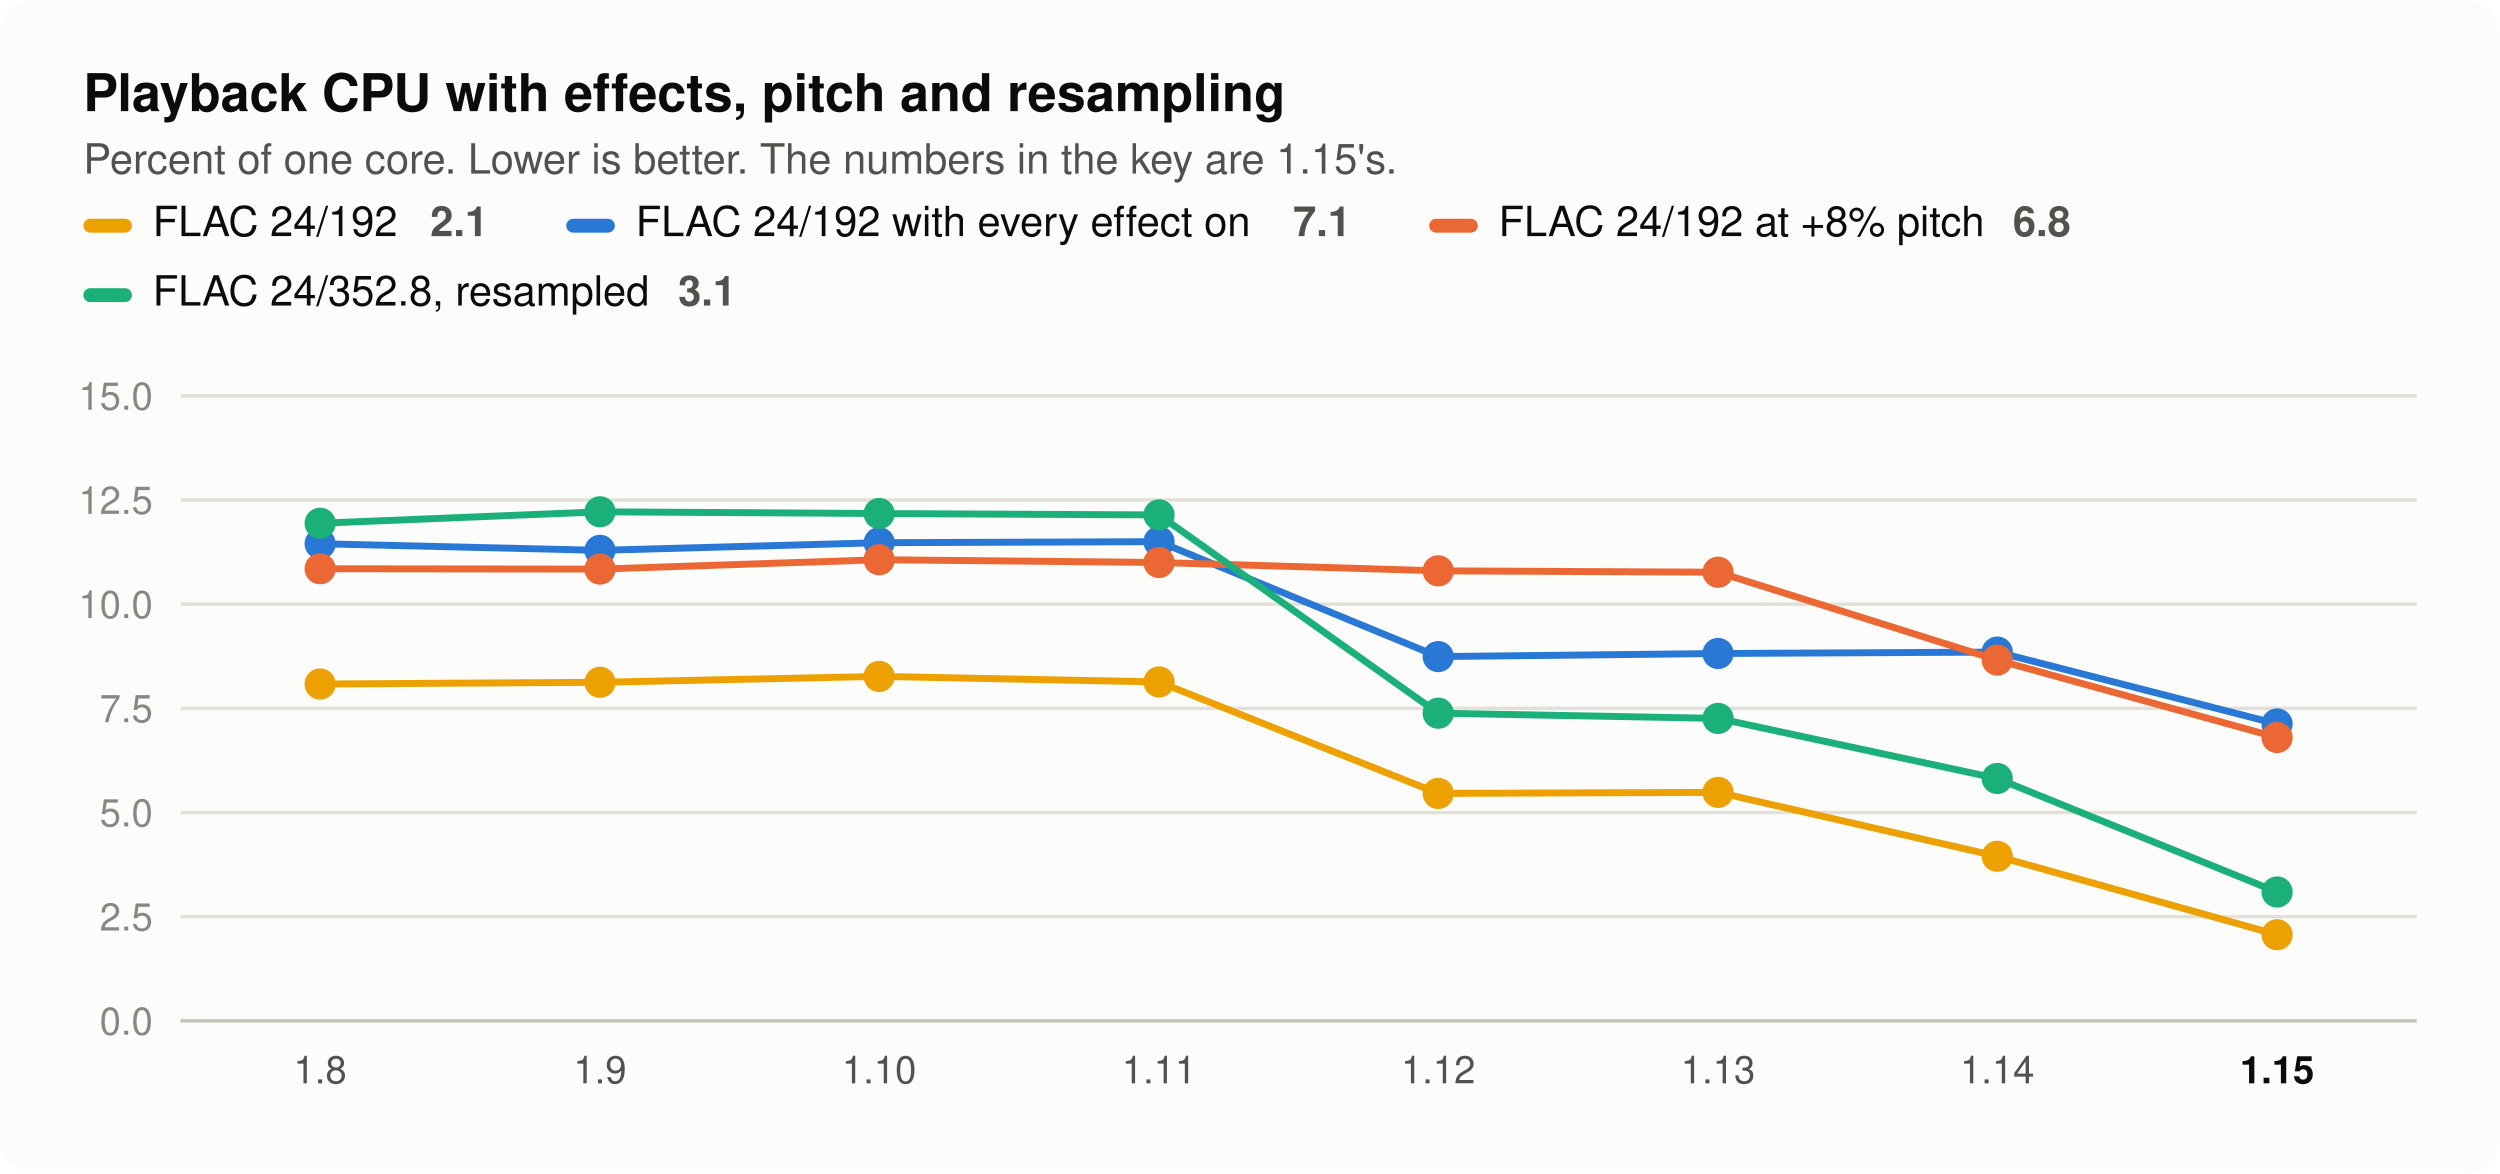
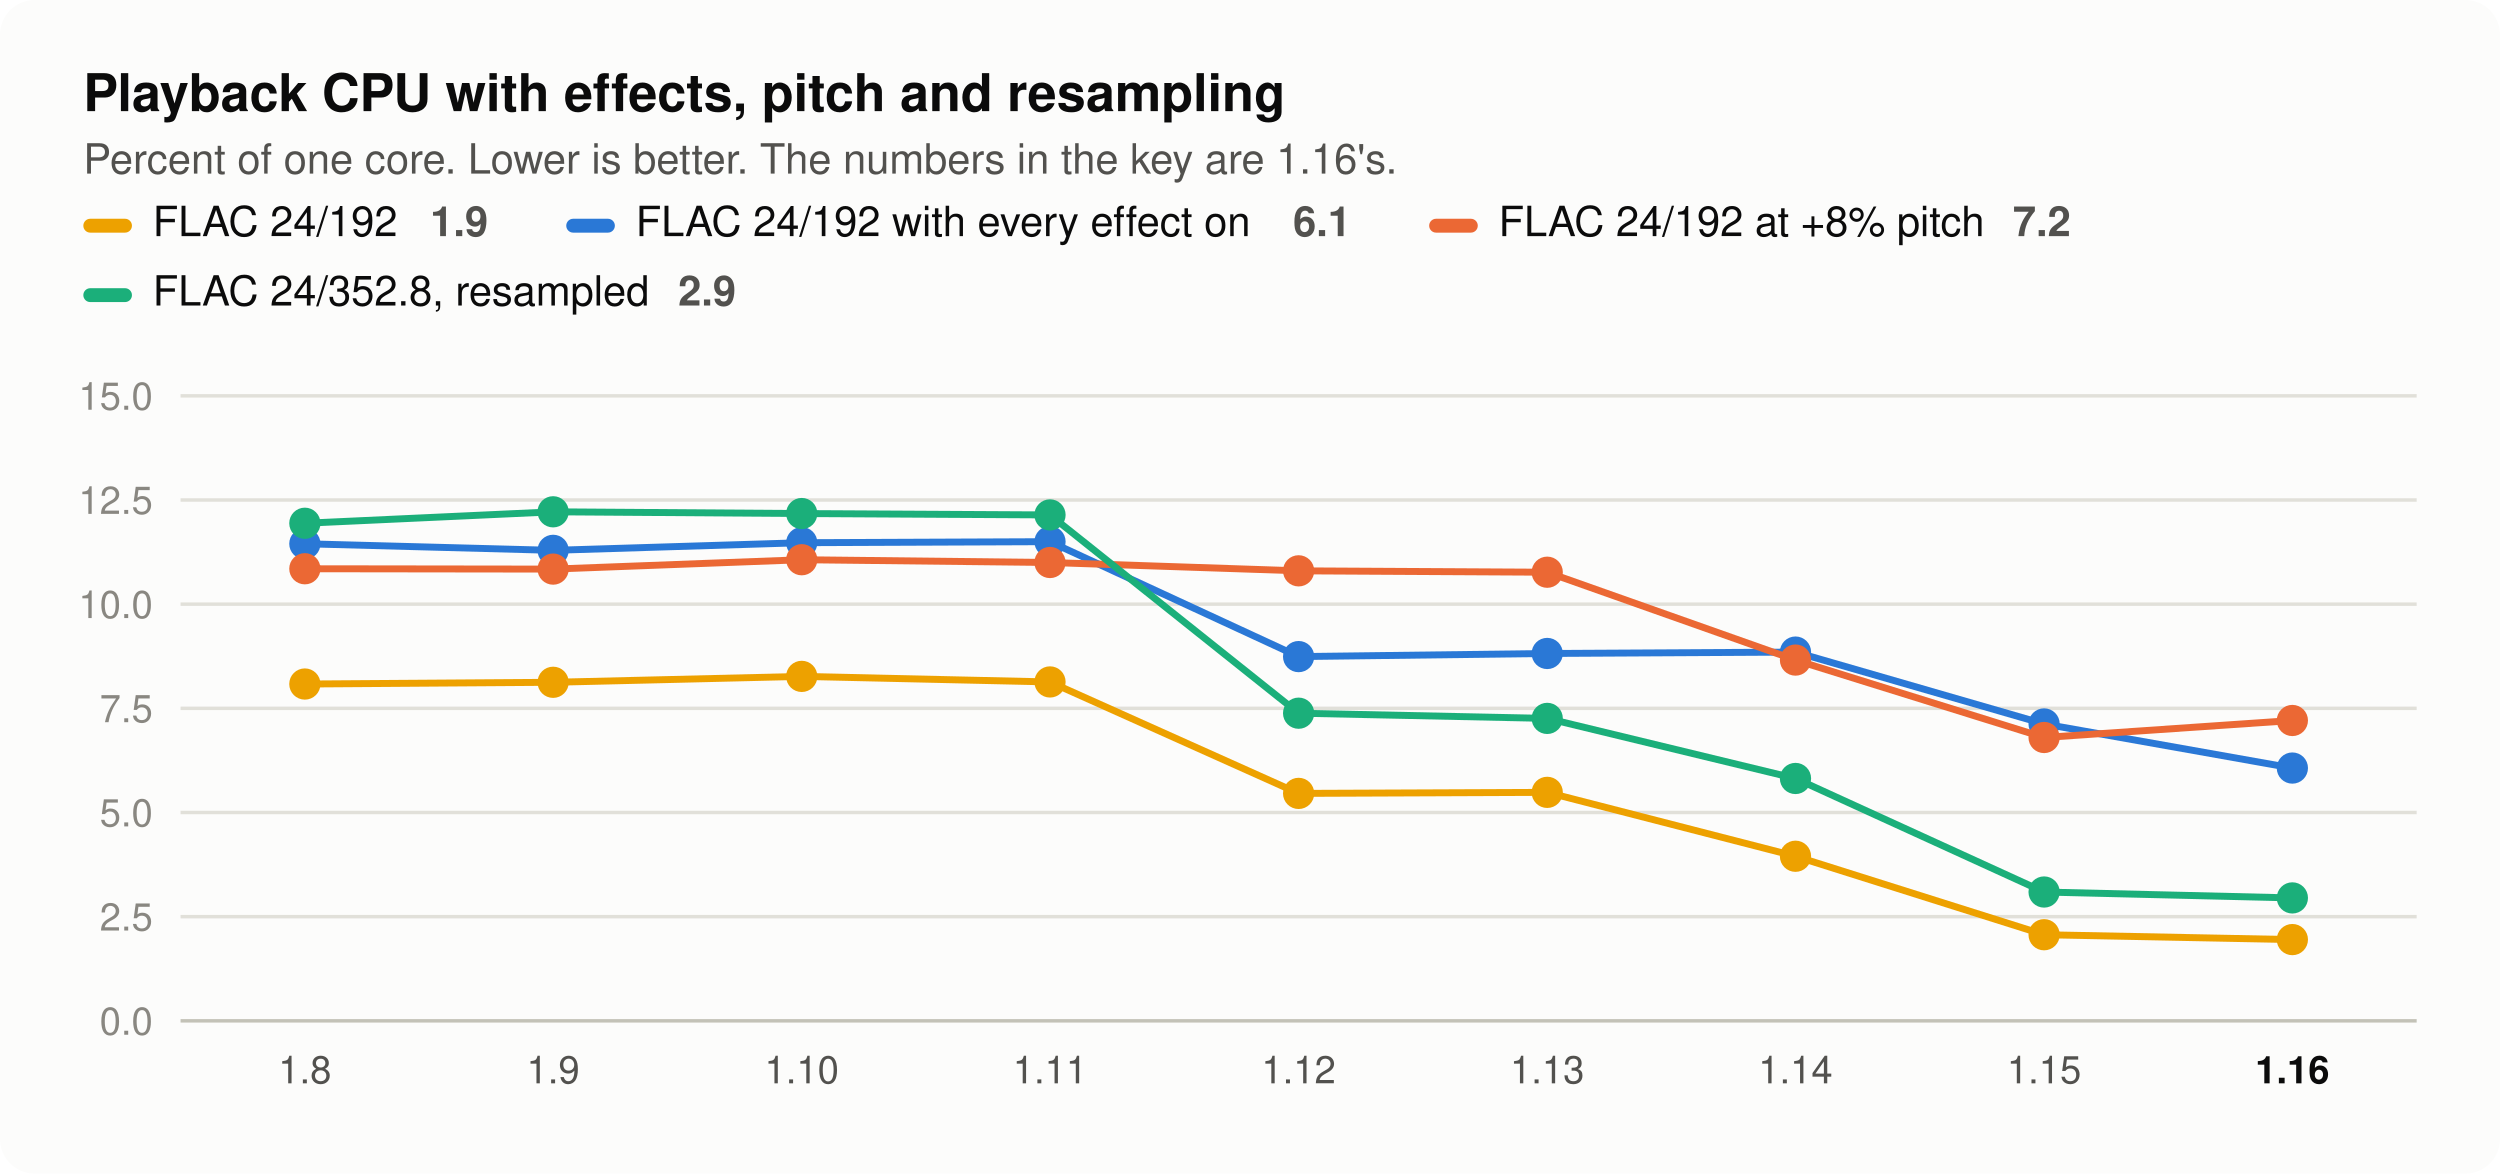
<svg xmlns="http://www.w3.org/2000/svg" viewBox="0 0 720 338" width="720" height="338" font-family="-apple-system,BlinkMacSystemFont,'Segoe UI',Helvetica,Arial,sans-serif" role="img" aria-label="Playback CPU with effects, pitch and resampling">
  <style>.bg{fill:#fcfcfb}.t{fill:#0b0b0b}.m{fill:#52514e}.q{fill:#898781}.box{fill:#f0efec}.g{stroke:#e1e0d9}.a{stroke:#c3c2b7}.k{stroke:#b9b8b2}.ring{stroke:#fcfcfb}.s0{fill:#2a78d6;stroke:#2a78d6}.s1{fill:#eb6834;stroke:#eb6834}.s2{fill:#1baf7a;stroke:#1baf7a}.s3{fill:#eda100;stroke:#eda100}@media (prefers-color-scheme:dark){.bg{fill:#1a1a19}.t{fill:#f0efec}.m{fill:#c3c2b7}.q{fill:#898781}.box{fill:#262624}.g{stroke:#2c2c2a}.a{stroke:#383835}.k{stroke:#55554f}.ring{stroke:#1a1a19}.s0{fill:#3987e5;stroke:#3987e5}.s1{fill:#d95926;stroke:#d95926}.s2{fill:#199e70;stroke:#199e70}.s3{fill:#c98500;stroke:#c98500}}text{font-variant-numeric:tabular-nums}.ln{fill:none;stroke-linejoin:round;stroke-linecap:round}rect.s0,rect.s1,rect.s2,rect.s3,rect.s4,rect.s5,rect.s6,rect.s7,rect.sg{stroke:none}</style>
  <rect class="bg" width="720" height="338" rx="10" />
  <text class="t" x="24.0" y="32.0" font-size="15" text-anchor="start" font-weight="600">Playback CPU with effects, pitch and resampling</text>
-   <text class="m" x="24.0" y="50.0" font-size="12" text-anchor="start">Percent of one core. Lower is better. The numbers in the key are 1.15's.</text>
+   <text class="m" x="24.0" y="50.0" font-size="12" text-anchor="start">Percent of one core. Lower is better. The numbers in the key are 1.16's.</text>
  <rect class="s3" x="24" y="63.0" width="14" height="4" rx="2" />
  <text class="t" x="44.0" y="68.0" font-size="12" text-anchor="start">FLAC 24/192</text>
-   <text class="m" x="123.9" y="68.0" font-size="12" text-anchor="start" font-weight="600">2.1</text>
+   <text class="m" x="123.9" y="68.0" font-size="12" text-anchor="start" font-weight="600">1.9</text>
  <rect class="s0" x="163.08" y="63.0" width="14" height="4" rx="2" />
  <text class="t" x="183.1" y="68.0" font-size="12" text-anchor="start">FLAC 24/192 with every effect on</text>
-   <text class="m" x="372.4" y="68.0" font-size="12" text-anchor="start" font-weight="600">7.1</text>
+   <text class="m" x="372.4" y="68.0" font-size="12" text-anchor="start" font-weight="600">6.1</text>
  <rect class="s1" x="411.6" y="63.0" width="14" height="4" rx="2" />
  <text class="t" x="431.6" y="68.0" font-size="12" text-anchor="start">FLAC 24/192 at +8% pitch</text>
-   <text class="m" x="579.7" y="68.0" font-size="12" text-anchor="start" font-weight="600">6.8</text>
+   <text class="m" x="579.7" y="68.0" font-size="12" text-anchor="start" font-weight="600">7.2</text>
  <rect class="s2" x="24" y="83.0" width="14" height="4" rx="2" />
  <text class="t" x="44.0" y="88.0" font-size="12" text-anchor="start">FLAC 24/352.8, resampled</text>
-   <text class="m" x="195.3" y="88.0" font-size="12" text-anchor="start" font-weight="600">3.1</text>
+   <text class="m" x="195.3" y="88.0" font-size="12" text-anchor="start" font-weight="600">2.9</text>
  <line class="a" x1="52.0" y1="294.0" x2="696.0" y2="294.0" stroke-width="1" />
  <text class="q" x="44.0" y="298.0" font-size="11" text-anchor="end">0.0</text>
  <line class="g" x1="52.0" y1="264.0" x2="696.0" y2="264.0" stroke-width="1" />
  <text class="q" x="44.0" y="268.0" font-size="11" text-anchor="end">2.5</text>
  <line class="g" x1="52.0" y1="234.0" x2="696.0" y2="234.0" stroke-width="1" />
  <text class="q" x="44.0" y="238.0" font-size="11" text-anchor="end">5.0</text>
  <line class="g" x1="52.0" y1="204.0" x2="696.0" y2="204.0" stroke-width="1" />
  <text class="q" x="44.0" y="208.0" font-size="11" text-anchor="end">7.5</text>
  <line class="g" x1="52.0" y1="174.0" x2="696.0" y2="174.0" stroke-width="1" />
  <text class="q" x="44.0" y="178.0" font-size="11" text-anchor="end">10.0</text>
  <line class="g" x1="52.0" y1="144.0" x2="696.0" y2="144.0" stroke-width="1" />
  <text class="q" x="44.0" y="148.0" font-size="11" text-anchor="end">12.5</text>
  <line class="g" x1="52.0" y1="114.0" x2="696.0" y2="114.0" stroke-width="1" />
  <text class="q" x="44.0" y="118.0" font-size="11" text-anchor="end">15.0</text>
-   <text class="m" x="92.2" y="312.0" font-size="11" text-anchor="middle">1.8</text>
-   <text class="m" x="172.8" y="312.0" font-size="11" text-anchor="middle">1.9</text>
-   <text class="m" x="253.2" y="312.0" font-size="11" text-anchor="middle">1.10</text>
-   <text class="m" x="333.8" y="312.0" font-size="11" text-anchor="middle">1.11</text>
-   <text class="m" x="414.2" y="312.0" font-size="11" text-anchor="middle">1.12</text>
-   <text class="m" x="494.8" y="312.0" font-size="11" text-anchor="middle">1.13</text>
-   <text class="m" x="575.2" y="312.0" font-size="11" text-anchor="middle">1.14</text>
-   <text class="t" x="655.8" y="312.0" font-size="11" text-anchor="middle" font-weight="600">1.15</text>
-   <path class="ln s3" stroke-width="2" d="M92.2,197.0 L172.8,196.5 L253.2,194.8 L333.8,196.4 L414.2,228.5 L494.8,228.2 L575.2,246.6 L655.8,269.2" />
-   <circle class="s3 ring" cx="92.2" cy="197.0" r="3.5" stroke-width="2" />
-   <circle class="s3 ring" cx="172.8" cy="196.5" r="3.5" stroke-width="2" />
-   <circle class="s3 ring" cx="253.2" cy="194.8" r="3.5" stroke-width="2" />
-   <circle class="s3 ring" cx="333.8" cy="196.4" r="3.5" stroke-width="2" />
-   <circle class="s3 ring" cx="414.2" cy="228.5" r="3.5" stroke-width="2" />
-   <circle class="s3 ring" cx="494.8" cy="228.2" r="3.5" stroke-width="2" />
-   <circle class="s3 ring" cx="575.2" cy="246.6" r="3.5" stroke-width="2" />
-   <circle class="s3 ring" cx="655.8" cy="269.2" r="3.5" stroke-width="2" />
-   <path class="ln s0" stroke-width="2" d="M92.2,156.6 L172.8,158.5 L253.2,156.3 L333.8,156.0 L414.2,189.1 L494.8,188.2 L575.2,187.8 L655.8,208.5" />
-   <circle class="s0 ring" cx="92.2" cy="156.6" r="3.5" stroke-width="2" />
-   <circle class="s0 ring" cx="172.8" cy="158.5" r="3.5" stroke-width="2" />
-   <circle class="s0 ring" cx="253.2" cy="156.3" r="3.5" stroke-width="2" />
-   <circle class="s0 ring" cx="333.8" cy="156.0" r="3.5" stroke-width="2" />
-   <circle class="s0 ring" cx="414.2" cy="189.1" r="3.5" stroke-width="2" />
-   <circle class="s0 ring" cx="494.8" cy="188.2" r="3.5" stroke-width="2" />
-   <circle class="s0 ring" cx="575.2" cy="187.8" r="3.5" stroke-width="2" />
-   <circle class="s0 ring" cx="655.8" cy="208.5" r="3.5" stroke-width="2" />
-   <path class="ln s1" stroke-width="2" d="M92.2,163.8 L172.8,163.9 L253.2,161.2 L333.8,162.0 L414.2,164.4 L494.8,164.8 L575.2,190.1 L655.8,212.4" />
-   <circle class="s1 ring" cx="92.2" cy="163.8" r="3.5" stroke-width="2" />
-   <circle class="s1 ring" cx="172.8" cy="163.9" r="3.5" stroke-width="2" />
-   <circle class="s1 ring" cx="253.2" cy="161.2" r="3.5" stroke-width="2" />
-   <circle class="s1 ring" cx="333.8" cy="162.0" r="3.5" stroke-width="2" />
-   <circle class="s1 ring" cx="414.2" cy="164.4" r="3.5" stroke-width="2" />
-   <circle class="s1 ring" cx="494.8" cy="164.8" r="3.5" stroke-width="2" />
-   <circle class="s1 ring" cx="575.2" cy="190.1" r="3.5" stroke-width="2" />
-   <circle class="s1 ring" cx="655.8" cy="212.4" r="3.5" stroke-width="2" />
-   <path class="ln s2" stroke-width="2" d="M92.2,150.7 L172.8,147.4 L253.2,147.9 L333.8,148.3 L414.2,205.4 L494.8,206.9 L575.2,224.2 L655.8,256.9" />
-   <circle class="s2 ring" cx="92.2" cy="150.7" r="3.5" stroke-width="2" />
-   <circle class="s2 ring" cx="172.8" cy="147.4" r="3.5" stroke-width="2" />
-   <circle class="s2 ring" cx="253.2" cy="147.9" r="3.5" stroke-width="2" />
-   <circle class="s2 ring" cx="333.8" cy="148.3" r="3.5" stroke-width="2" />
-   <circle class="s2 ring" cx="414.2" cy="205.4" r="3.5" stroke-width="2" />
-   <circle class="s2 ring" cx="494.8" cy="206.9" r="3.5" stroke-width="2" />
-   <circle class="s2 ring" cx="575.2" cy="224.2" r="3.5" stroke-width="2" />
-   <circle class="s2 ring" cx="655.8" cy="256.9" r="3.5" stroke-width="2" />
+   <text class="m" x="87.8" y="312.0" font-size="11" text-anchor="middle">1.8</text>
+   <text class="m" x="159.3" y="312.0" font-size="11" text-anchor="middle">1.9</text>
+   <text class="m" x="230.9" y="312.0" font-size="11" text-anchor="middle">1.10</text>
+   <text class="m" x="302.4" y="312.0" font-size="11" text-anchor="middle">1.11</text>
+   <text class="m" x="374.0" y="312.0" font-size="11" text-anchor="middle">1.12</text>
+   <text class="m" x="445.6" y="312.0" font-size="11" text-anchor="middle">1.13</text>
+   <text class="m" x="517.1" y="312.0" font-size="11" text-anchor="middle">1.14</text>
+   <text class="m" x="588.7" y="312.0" font-size="11" text-anchor="middle">1.15</text>
+   <text class="t" x="660.2" y="312.0" font-size="11" text-anchor="middle" font-weight="600">1.16</text>
+   <path class="ln s3" stroke-width="2" d="M87.8,197.0 L159.3,196.5 L230.9,194.8 L302.4,196.4 L374.0,228.5 L445.6,228.2 L517.1,246.6 L588.7,269.2 L660.2,270.6" />
+   <circle class="s3 ring" cx="87.8" cy="197.0" r="3.5" stroke-width="2" />
+   <circle class="s3 ring" cx="159.3" cy="196.5" r="3.5" stroke-width="2" />
+   <circle class="s3 ring" cx="230.9" cy="194.8" r="3.5" stroke-width="2" />
+   <circle class="s3 ring" cx="302.4" cy="196.4" r="3.5" stroke-width="2" />
+   <circle class="s3 ring" cx="374.0" cy="228.5" r="3.5" stroke-width="2" />
+   <circle class="s3 ring" cx="445.6" cy="228.2" r="3.5" stroke-width="2" />
+   <circle class="s3 ring" cx="517.1" cy="246.6" r="3.5" stroke-width="2" />
+   <circle class="s3 ring" cx="588.7" cy="269.2" r="3.5" stroke-width="2" />
+   <circle class="s3 ring" cx="660.2" cy="270.6" r="3.5" stroke-width="2" />
+   <path class="ln s0" stroke-width="2" d="M87.8,156.6 L159.3,158.5 L230.9,156.3 L302.4,156.0 L374.0,189.1 L445.6,188.2 L517.1,187.8 L588.7,208.5 L660.2,221.2" />
+   <circle class="s0 ring" cx="87.8" cy="156.6" r="3.5" stroke-width="2" />
+   <circle class="s0 ring" cx="159.3" cy="158.5" r="3.5" stroke-width="2" />
+   <circle class="s0 ring" cx="230.9" cy="156.3" r="3.5" stroke-width="2" />
+   <circle class="s0 ring" cx="302.4" cy="156.0" r="3.5" stroke-width="2" />
+   <circle class="s0 ring" cx="374.0" cy="189.1" r="3.5" stroke-width="2" />
+   <circle class="s0 ring" cx="445.6" cy="188.2" r="3.5" stroke-width="2" />
+   <circle class="s0 ring" cx="517.1" cy="187.8" r="3.5" stroke-width="2" />
+   <circle class="s0 ring" cx="588.7" cy="208.5" r="3.5" stroke-width="2" />
+   <circle class="s0 ring" cx="660.2" cy="221.2" r="3.5" stroke-width="2" />
+   <path class="ln s1" stroke-width="2" d="M87.8,163.8 L159.3,163.9 L230.9,161.2 L302.4,162.0 L374.0,164.4 L445.6,164.8 L517.1,190.1 L588.7,212.4 L660.2,207.5" />
+   <circle class="s1 ring" cx="87.8" cy="163.8" r="3.5" stroke-width="2" />
+   <circle class="s1 ring" cx="159.3" cy="163.9" r="3.5" stroke-width="2" />
+   <circle class="s1 ring" cx="230.9" cy="161.2" r="3.5" stroke-width="2" />
+   <circle class="s1 ring" cx="302.4" cy="162.0" r="3.5" stroke-width="2" />
+   <circle class="s1 ring" cx="374.0" cy="164.4" r="3.5" stroke-width="2" />
+   <circle class="s1 ring" cx="445.6" cy="164.8" r="3.5" stroke-width="2" />
+   <circle class="s1 ring" cx="517.1" cy="190.1" r="3.5" stroke-width="2" />
+   <circle class="s1 ring" cx="588.7" cy="212.4" r="3.5" stroke-width="2" />
+   <circle class="s1 ring" cx="660.2" cy="207.5" r="3.5" stroke-width="2" />
+   <path class="ln s2" stroke-width="2" d="M87.8,150.7 L159.3,147.4 L230.9,147.9 L302.4,148.3 L374.0,205.4 L445.6,206.9 L517.1,224.2 L588.7,256.9 L660.2,258.6" />
+   <circle class="s2 ring" cx="87.8" cy="150.7" r="3.5" stroke-width="2" />
+   <circle class="s2 ring" cx="159.3" cy="147.4" r="3.5" stroke-width="2" />
+   <circle class="s2 ring" cx="230.9" cy="147.9" r="3.5" stroke-width="2" />
+   <circle class="s2 ring" cx="302.4" cy="148.3" r="3.5" stroke-width="2" />
+   <circle class="s2 ring" cx="374.0" cy="205.4" r="3.5" stroke-width="2" />
+   <circle class="s2 ring" cx="445.6" cy="206.9" r="3.5" stroke-width="2" />
+   <circle class="s2 ring" cx="517.1" cy="224.2" r="3.5" stroke-width="2" />
+   <circle class="s2 ring" cx="588.7" cy="256.9" r="3.5" stroke-width="2" />
+   <circle class="s2 ring" cx="660.2" cy="258.6" r="3.5" stroke-width="2" />
</svg>
